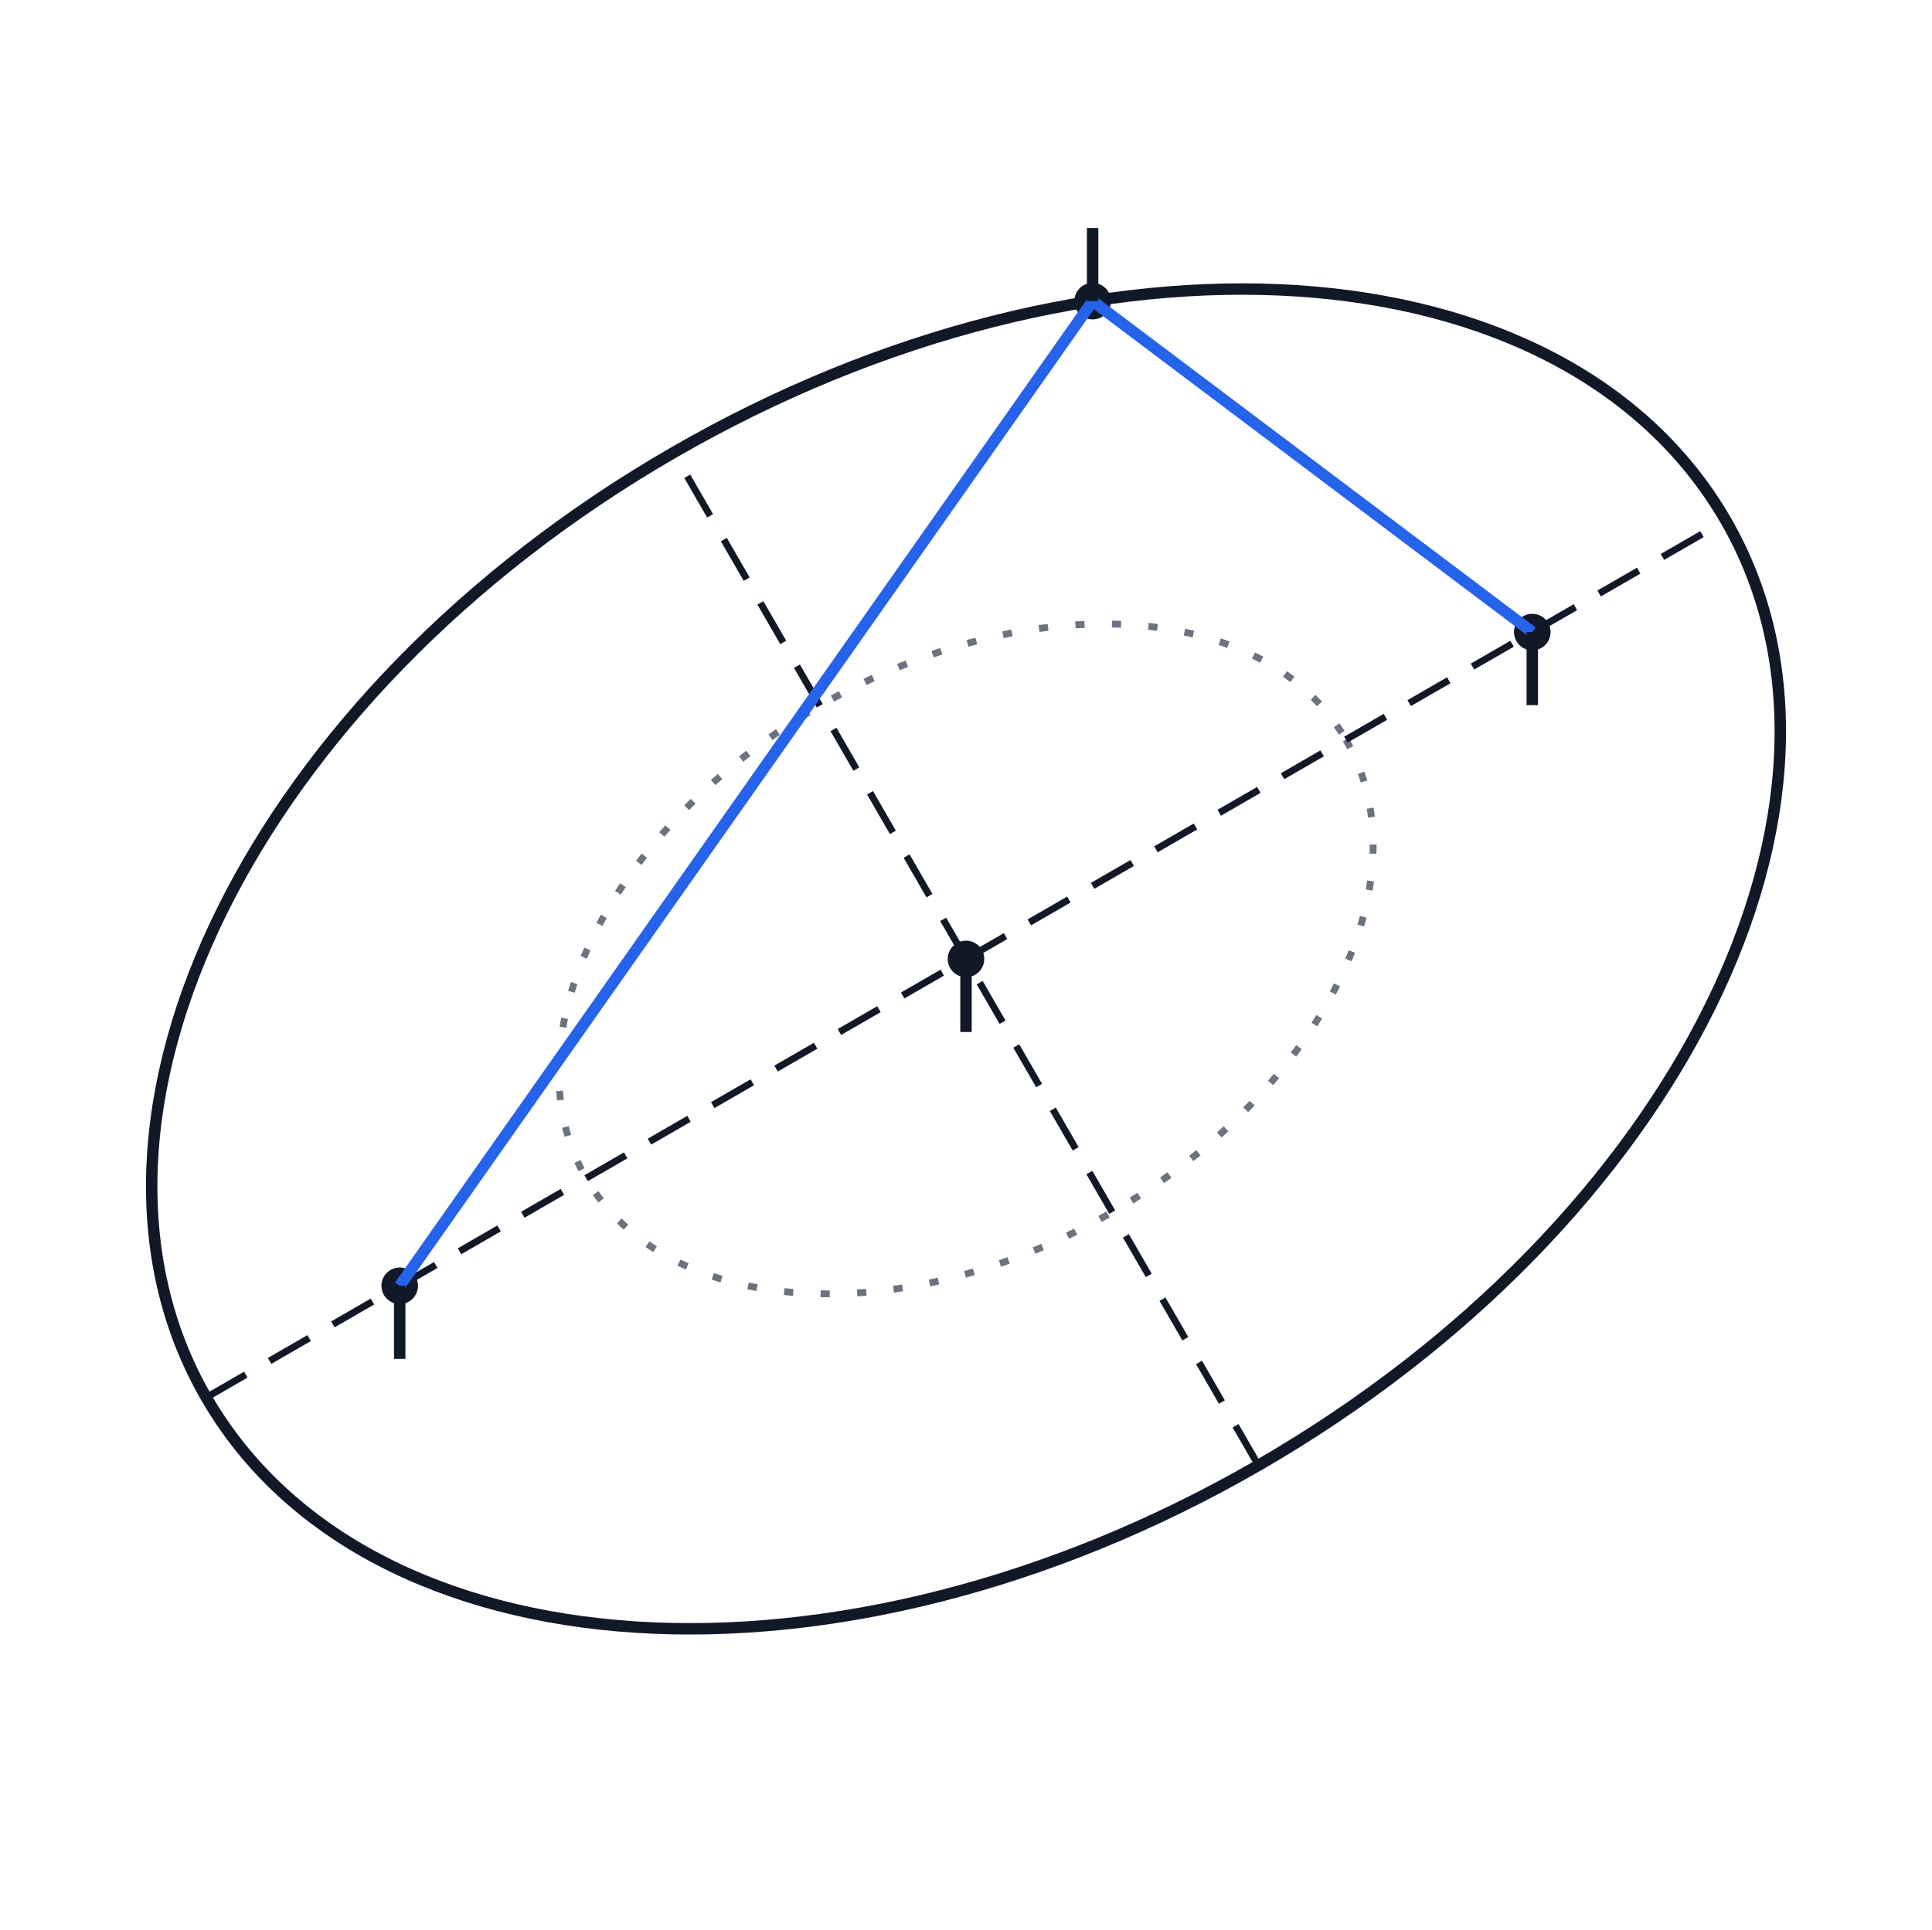
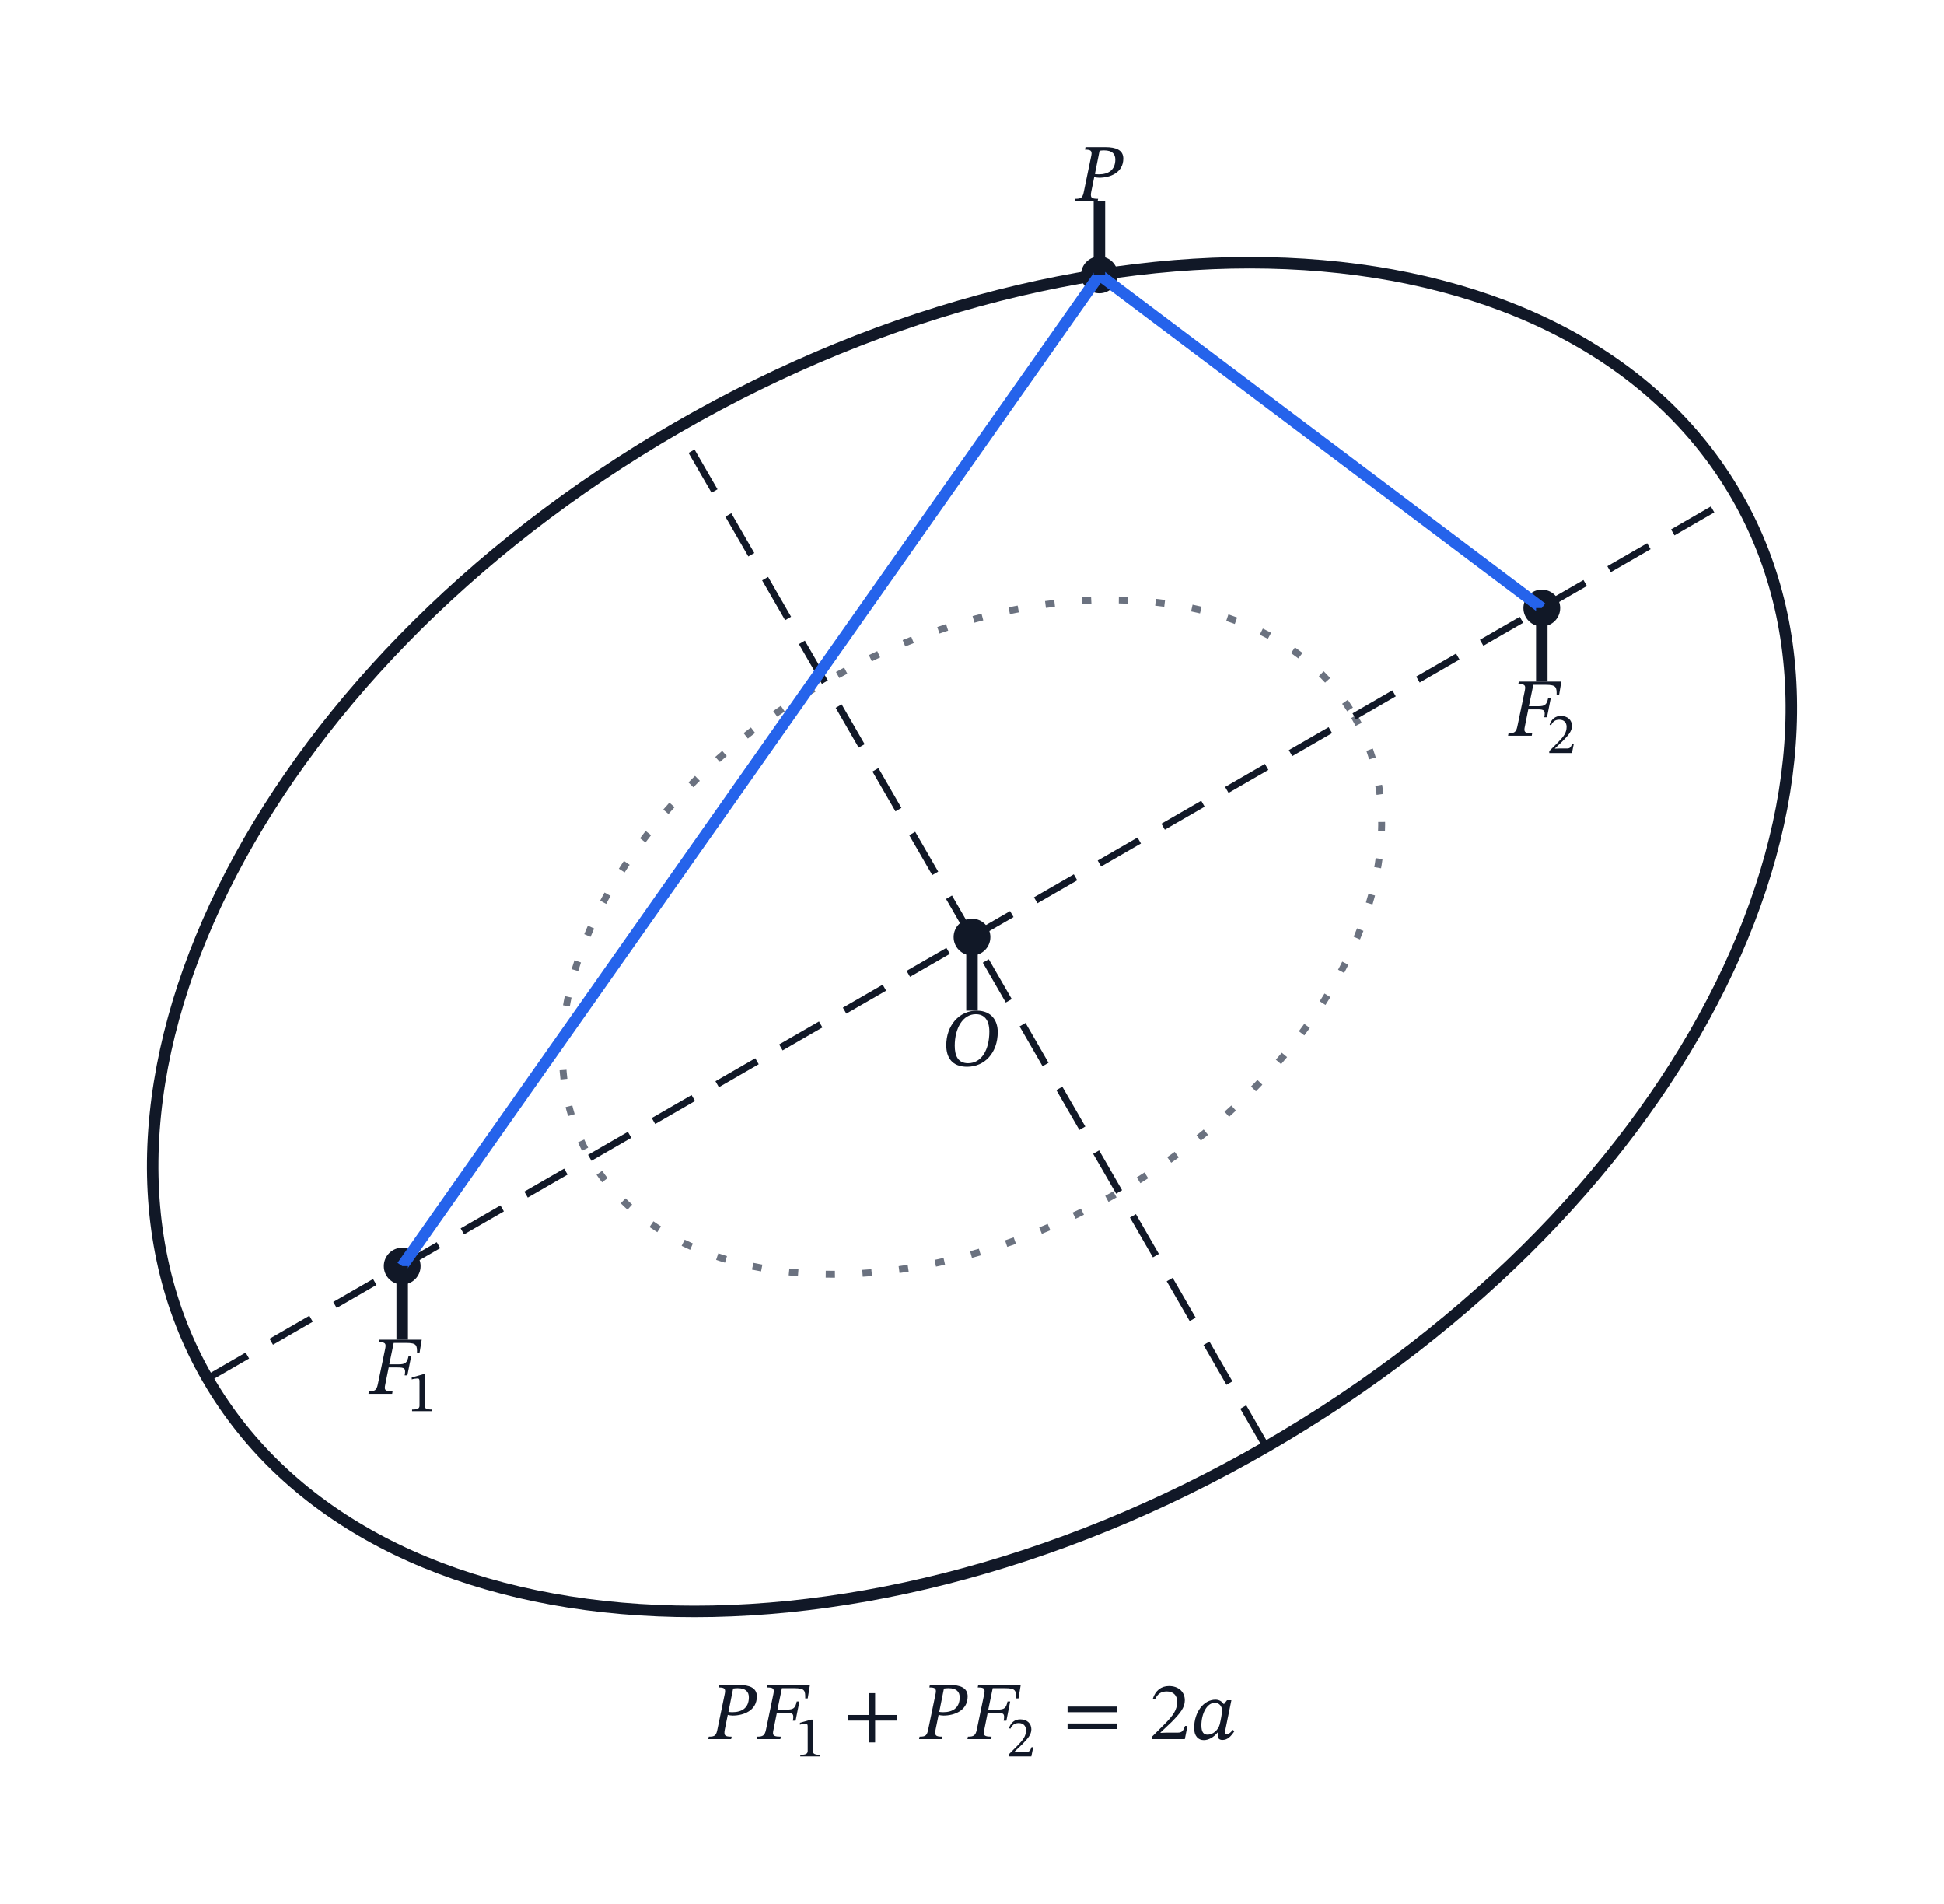
- <svg xmlns="http://www.w3.org/2000/svg" width="211.418" height="211.241" viewBox="0 0 211.418 211.241">
+ <svg xmlns="http://www.w3.org/2000/svg" width="211.418" height="206.976" viewBox="0 0 211.418 206.976">
  <g id="e" data-source-start="244" data-source-end="245" opacity="1">
-     <ellipse cx="105.709" cy="104.96" rx="96" ry="64" transform="rotate(-30 105.7092 104.96)" fill="none" stroke="#111827" stroke-width="1.25" stroke-linecap="butt" stroke-linejoin="miter" />
+     <ellipse cx="105.709" cy="101.887" rx="96" ry="64" transform="rotate(-30 105.7092 101.8867)" fill="none" stroke="#111827" stroke-width="1.25" stroke-linecap="butt" stroke-linejoin="miter" />
  </g>
  <g id="inner" data-source-start="277" data-source-end="282" opacity="1">
-     <ellipse cx="105.709" cy="104.96" rx="48" ry="32" transform="rotate(-30 105.7092 104.96)" fill="none" stroke="#6B7280" stroke-width="0.75" stroke-linecap="butt" stroke-linejoin="miter" stroke-dasharray="1 3" />
+     <ellipse cx="105.709" cy="101.887" rx="48" ry="32" transform="rotate(-30 105.7092 101.8867)" fill="none" stroke="#6B7280" stroke-width="0.75" stroke-linecap="butt" stroke-linejoin="miter" stroke-dasharray="1 3" />
  </g>
  <g id="O" data-source-start="341" data-source-end="342" opacity="1">
-     <circle cx="105.709" cy="104.96" r="2" fill="#111827" stroke="none" />
+     <circle cx="105.709" cy="101.887" r="2" fill="#111827" stroke="none" />
  </g>
  <g id="F1" data-source-start="360" data-source-end="362" opacity="1">
-     <circle cx="43.741" cy="140.737" r="2" fill="#111827" stroke="none" />
+     <circle cx="43.741" cy="137.664" r="2" fill="#111827" stroke="none" />
  </g>
  <g id="F2" data-source-start="380" data-source-end="382" opacity="1">
-     <circle cx="167.677" cy="69.183" r="2" fill="#111827" stroke="none" />
+     <circle cx="167.677" cy="66.11" r="2" fill="#111827" stroke="none" />
  </g>
  <g id="P" data-source-start="400" data-source-end="401" opacity="1">
-     <circle cx="119.566" cy="32.96" r="2" fill="#111827" stroke="none" />
+     <circle cx="119.566" cy="29.887" r="2" fill="#111827" stroke="none" />
  </g>
  <g id="major" data-source-start="425" data-source-end="430" opacity="1">
-     <path d="M 22.571 152.96 L 188.848 56.96" fill="none" stroke="#111827" stroke-width="0.75" stroke-linecap="butt" stroke-linejoin="miter" stroke-dasharray="5 3" />
+     <path d="M 22.571 149.887 L 188.848 53.887" fill="none" stroke="#111827" stroke-width="0.75" stroke-linecap="butt" stroke-linejoin="miter" stroke-dasharray="5 3" />
  </g>
  <g id="minor" data-source-start="487" data-source-end="492" opacity="1">
-     <path d="M 137.709 160.386 L 73.709 49.534" fill="none" stroke="#111827" stroke-width="0.75" stroke-linecap="butt" stroke-linejoin="miter" stroke-dasharray="5 3" />
+     <path d="M 137.709 157.312 L 73.709 46.461" fill="none" stroke="#111827" stroke-width="0.75" stroke-linecap="butt" stroke-linejoin="miter" stroke-dasharray="5 3" />
  </g>
  <g id="focal1" data-source-start="549" data-source-end="555" opacity="1">
-     <path d="M 43.741 140.737 L 119.566 32.96" fill="none" stroke="#2563EB" stroke-width="1.25" stroke-linecap="butt" stroke-linejoin="miter" />
+     <path d="M 43.741 137.664 L 119.566 29.887" fill="none" stroke="#2563EB" stroke-width="1.25" stroke-linecap="butt" stroke-linejoin="miter" />
  </g>
  <g id="focal2" data-source-start="591" data-source-end="597" opacity="1">
-     <path d="M 167.677 69.183 L 119.566 32.96" fill="none" stroke="#2563EB" stroke-width="1.25" stroke-linecap="butt" stroke-linejoin="miter" />
+     <path d="M 167.677 66.11 L 119.566 29.887" fill="none" stroke="#2563EB" stroke-width="1.25" stroke-linecap="butt" stroke-linejoin="miter" />
  </g>
  <g id="lO" data-source-start="695" data-source-end="697" opacity="1">
-     <path d="M 105.709 104.96 L 105.709 112.96" fill="none" stroke="#111827" stroke-width="1.25" stroke-linecap="butt" stroke-linejoin="miter" />
+     <path d="M 105.709 101.887 L 105.709 109.887" fill="none" stroke="#111827" stroke-width="1.25" stroke-linecap="butt" stroke-linejoin="miter" />
+     <path d="M 108.509 112.207 C 108.509 110.998 107.846 109.887 106.224 109.887 C 104.298 109.887 102.909 111.517 102.909 113.65 C 102.909 114.967 103.527 115.988 105.176 115.988 C 107.067 115.988 108.509 114.492 108.509 112.207 Z M 107.595 112.172 C 107.595 114.161 106.735 115.603 105.284 115.603 C 104.173 115.603 103.832 114.77 103.832 113.704 C 103.832 111.804 104.71 110.272 106.126 110.272 C 107.049 110.272 107.595 110.908 107.595 112.172 Z" fill="#111827" stroke="none" />
  </g>
  <g id="lF1" data-source-start="733" data-source-end="736" opacity="1">
-     <path d="M 43.741 140.737 L 43.741 148.737" fill="none" stroke="#111827" stroke-width="1.25" stroke-linecap="butt" stroke-linejoin="miter" />
+     <path d="M 43.741 137.664 L 43.741 145.664" fill="none" stroke="#111827" stroke-width="1.25" stroke-linecap="butt" stroke-linejoin="miter" />
+     <path d="M 45.623 147.124 L 45.865 145.664 L 41.241 145.664 L 41.187 145.933 C 41.913 145.933 42.012 146.058 41.886 146.676 L 41.089 150.511 C 40.954 151.174 40.739 151.282 40.121 151.282 L 40.067 151.551 L 42.648 151.551 L 42.693 151.282 C 42.137 151.282 41.85 151.219 41.85 150.905 C 41.85 150.825 41.859 150.717 41.886 150.601 L 42.272 148.683 L 43.239 148.683 C 44.01 148.683 44.153 148.782 44.01 149.543 L 44.305 149.543 L 44.718 147.456 L 44.431 147.456 C 44.279 148.173 44.09 148.343 43.329 148.343 L 42.334 148.343 L 42.818 146.013 L 44.162 146.013 C 45.327 146.013 45.363 146.273 45.354 147.124 Z" fill="#111827" stroke="none" />
+     <path d="M 46.983 153.432 L 46.983 153.257 C 46.407 153.257 46.175 153.144 46.175 152.837 L 46.175 149.429 L 45.993 149.429 L 44.778 149.773 L 44.778 149.98 C 44.972 149.917 45.292 149.88 45.417 149.88 C 45.574 149.88 45.624 149.968 45.624 150.187 L 45.624 152.837 C 45.624 153.15 45.405 153.257 44.816 153.257 L 44.816 153.432 Z" fill="#111827" stroke="none" />
  </g>
  <g id="lF2" data-source-start="775" data-source-end="778" opacity="1">
-     <path d="M 167.677 69.183 L 167.677 77.183" fill="none" stroke="#111827" stroke-width="1.25" stroke-linecap="butt" stroke-linejoin="miter" />
+     <path d="M 167.677 66.11 L 167.677 74.11" fill="none" stroke="#111827" stroke-width="1.25" stroke-linecap="butt" stroke-linejoin="miter" />
+     <path d="M 169.558 75.57 L 169.8 74.11 L 165.177 74.11 L 165.123 74.378 C 165.849 74.378 165.947 74.504 165.822 75.122 L 165.024 78.957 C 164.89 79.62 164.675 79.728 164.057 79.728 L 164.003 79.996 L 166.583 79.996 L 166.628 79.728 C 166.073 79.728 165.786 79.665 165.786 79.351 C 165.786 79.271 165.795 79.163 165.822 79.047 L 166.207 77.129 L 167.175 77.129 C 167.945 77.129 168.089 77.228 167.945 77.989 L 168.241 77.989 L 168.653 75.902 L 168.366 75.902 C 168.214 76.618 168.026 76.789 167.264 76.789 L 166.27 76.789 L 166.754 74.459 L 168.098 74.459 C 169.262 74.459 169.298 74.719 169.289 75.57 Z" fill="#111827" stroke="none" />
+     <path d="M 171.157 80.876 L 170.975 80.876 C 170.831 81.251 170.75 81.383 170.418 81.383 L 169.547 81.383 L 169.108 81.402 L 169.108 81.37 L 169.935 80.587 C 170.599 79.917 170.956 79.485 170.956 78.927 C 170.956 78.269 170.461 77.843 169.753 77.843 C 169.146 77.843 168.72 78.194 168.526 78.802 L 168.676 78.864 C 168.908 78.395 169.183 78.251 169.591 78.251 C 170.073 78.251 170.374 78.551 170.374 79.021 C 170.374 79.679 170.06 80.074 169.44 80.713 L 168.488 81.665 L 168.488 81.878 L 170.956 81.878 Z" fill="#111827" stroke="none" />
  </g>
  <g id="lP" data-source-start="817" data-source-end="819" opacity="1">
-     <path d="M 119.566 32.96 L 119.566 24.96" fill="none" stroke="#111827" stroke-width="1.25" stroke-linecap="butt" stroke-linejoin="miter" />
+     <path d="M 119.566 29.887 L 119.566 21.887" fill="none" stroke="#111827" stroke-width="1.25" stroke-linecap="butt" stroke-linejoin="miter" />
+     <path d="M 118.051 16 L 117.998 16.269 C 118.598 16.269 118.786 16.367 118.688 16.896 L 117.89 20.749 C 117.747 21.501 117.612 21.618 116.931 21.618 L 116.878 21.887 L 119.369 21.887 L 119.422 21.618 C 118.697 21.618 118.535 21.519 118.688 20.785 L 119.001 19.252 C 119.118 19.288 119.36 19.324 119.539 19.324 C 120.721 19.324 122.164 18.787 122.164 17.236 C 122.164 16.296 121.331 16 120.229 16 Z M 119.584 16.385 C 119.781 16.367 119.879 16.349 120.067 16.349 C 120.972 16.349 121.295 16.753 121.295 17.344 C 121.295 18.491 120.533 18.957 119.503 18.957 C 119.297 18.957 119.171 18.939 119.073 18.921 Z" fill="#111827" stroke="none" />
+   </g>
+   <g id="identity" data-source-start="860" data-source-end="868" opacity="1">
+     <path d="M 78.201 183.208 L 78.147 183.477 C 78.747 183.477 78.935 183.575 78.837 184.104 L 78.039 187.957 C 77.896 188.709 77.762 188.826 77.081 188.826 L 77.027 189.095 L 79.518 189.095 L 79.571 188.826 C 78.846 188.826 78.684 188.727 78.837 187.993 L 79.15 186.46 C 79.267 186.496 79.509 186.532 79.688 186.532 C 80.871 186.532 82.313 185.994 82.313 184.444 C 82.313 183.504 81.48 183.208 80.378 183.208 Z M 79.733 183.593 C 79.93 183.575 80.028 183.557 80.217 183.557 C 81.122 183.557 81.444 183.961 81.444 184.552 C 81.444 185.699 80.682 186.165 79.652 186.165 C 79.446 186.165 79.321 186.147 79.222 186.129 Z" fill="#111827" stroke="none" />
+     <path d="M 87.842 184.668 L 88.083 183.208 L 83.46 183.208 L 83.406 183.477 C 84.132 183.477 84.231 183.602 84.105 184.22 L 83.308 188.055 C 83.173 188.718 82.958 188.826 82.34 188.826 L 82.286 189.095 L 84.867 189.095 L 84.912 188.826 C 84.356 188.826 84.069 188.763 84.069 188.45 C 84.069 188.369 84.078 188.261 84.105 188.145 L 84.49 186.227 L 85.458 186.227 C 86.229 186.227 86.372 186.326 86.229 187.088 L 86.524 187.088 L 86.937 185 L 86.65 185 C 86.498 185.717 86.309 185.887 85.548 185.887 L 84.553 185.887 L 85.037 183.557 L 86.381 183.557 C 87.546 183.557 87.582 183.817 87.573 184.668 Z" fill="#111827" stroke="none" />
+     <path d="M 89.202 190.976 L 89.202 190.801 C 88.626 190.801 88.394 190.688 88.394 190.381 L 88.394 186.973 L 88.212 186.973 L 86.997 187.317 L 86.997 187.524 C 87.191 187.462 87.511 187.424 87.636 187.424 C 87.793 187.424 87.843 187.512 87.843 187.731 L 87.843 190.381 C 87.843 190.694 87.623 190.801 87.035 190.801 L 87.035 190.976 Z" fill="#111827" stroke="none" />
+     <path d="M 97.521 187.079 L 97.521 186.469 L 95.174 186.469 L 95.174 184.095 L 94.529 184.095 L 94.529 186.469 L 92.181 186.469 L 92.181 187.079 L 94.529 187.079 L 94.529 189.453 L 95.174 189.453 L 95.174 187.079 Z" fill="#111827" stroke="none" />
+     <path d="M 101.125 183.208 L 101.071 183.477 C 101.672 183.477 101.86 183.575 101.761 184.104 L 100.964 187.957 C 100.821 188.709 100.686 188.826 100.005 188.826 L 99.951 189.095 L 102.442 189.095 L 102.496 188.826 C 101.77 188.826 101.609 188.727 101.761 187.993 L 102.075 186.46 C 102.191 186.496 102.433 186.532 102.613 186.532 C 103.795 186.532 105.238 185.994 105.238 184.444 C 105.238 183.504 104.405 183.208 103.302 183.208 Z M 102.657 183.593 C 102.854 183.575 102.953 183.557 103.141 183.557 C 104.046 183.557 104.369 183.961 104.369 184.552 C 104.369 185.699 103.607 186.165 102.577 186.165 C 102.371 186.165 102.245 186.147 102.147 186.129 Z" fill="#111827" stroke="none" />
+     <path d="M 110.766 184.668 L 111.008 183.208 L 106.385 183.208 L 106.331 183.477 C 107.057 183.477 107.155 183.602 107.03 184.22 L 106.232 188.055 C 106.098 188.718 105.883 188.826 105.265 188.826 L 105.211 189.095 L 107.791 189.095 L 107.836 188.826 C 107.281 188.826 106.994 188.763 106.994 188.45 C 106.994 188.369 107.003 188.261 107.03 188.145 L 107.415 186.227 L 108.383 186.227 C 109.153 186.227 109.297 186.326 109.153 187.088 L 109.449 187.088 L 109.861 185 L 109.574 185 C 109.422 185.717 109.234 185.887 108.472 185.887 L 107.478 185.887 L 107.962 183.557 L 109.306 183.557 C 110.47 183.557 110.506 183.817 110.497 184.668 Z" fill="#111827" stroke="none" />
+     <path d="M 112.365 189.974 L 112.183 189.974 C 112.039 190.35 111.958 190.481 111.626 190.481 L 110.755 190.481 L 110.316 190.5 L 110.316 190.469 L 111.143 189.686 C 111.807 189.015 112.164 188.583 112.164 188.025 C 112.164 187.368 111.67 186.942 110.962 186.942 C 110.354 186.942 109.928 187.292 109.734 187.9 L 109.884 187.963 C 110.116 187.493 110.391 187.349 110.799 187.349 C 111.281 187.349 111.582 187.65 111.582 188.119 C 111.582 188.777 111.269 189.172 110.648 189.811 L 109.696 190.763 L 109.696 190.976 L 112.164 190.976 Z" fill="#111827" stroke="none" />
+     <path d="M 121.441 186.165 L 121.441 185.555 L 116.101 185.555 L 116.101 186.165 Z M 121.441 187.993 L 121.441 187.392 L 116.101 187.392 L 116.101 187.993 Z" fill="#111827" stroke="none" />
+     <path d="M 129.141 187.661 L 128.881 187.661 C 128.675 188.199 128.559 188.387 128.084 188.387 L 126.838 188.387 L 126.211 188.414 L 126.211 188.369 L 127.394 187.249 C 128.344 186.29 128.854 185.672 128.854 184.874 C 128.854 183.934 128.147 183.324 127.134 183.324 C 126.265 183.324 125.656 183.826 125.378 184.695 L 125.593 184.785 C 125.924 184.113 126.319 183.907 126.901 183.907 C 127.591 183.907 128.021 184.337 128.021 185.009 C 128.021 185.95 127.573 186.514 126.686 187.428 L 125.324 188.79 L 125.324 189.095 L 128.854 189.095 Z" fill="#111827" stroke="none" />
+     <path d="M 133.917 184.866 L 133.442 184.866 L 133.119 185.278 L 133.083 185.278 C 132.931 185.054 132.644 184.803 132.188 184.803 C 130.906 184.803 129.876 186.147 129.867 187.867 C 129.858 188.772 130.324 189.202 130.915 189.202 C 131.435 189.202 131.99 188.906 132.456 188.333 L 132.519 188.333 C 132.492 188.494 132.456 188.611 132.456 188.781 C 132.456 189.041 132.644 189.184 132.949 189.184 C 133.514 189.184 133.881 188.781 134.248 188.226 L 134.069 188.091 C 133.953 188.243 133.693 188.557 133.406 188.557 C 133.263 188.557 133.227 188.485 133.227 188.369 C 133.227 188.234 133.272 188.037 133.272 188.037 Z M 132.904 185.986 C 132.904 186.299 132.743 187.123 132.653 187.482 C 132.483 188.127 131.901 188.611 131.336 188.611 C 130.924 188.611 130.655 188.378 130.655 187.589 C 130.655 186.371 131.229 185.143 132.125 185.143 C 132.627 185.143 132.904 185.555 132.904 185.986 Z" fill="#111827" stroke="none" />
  </g>
</svg>
